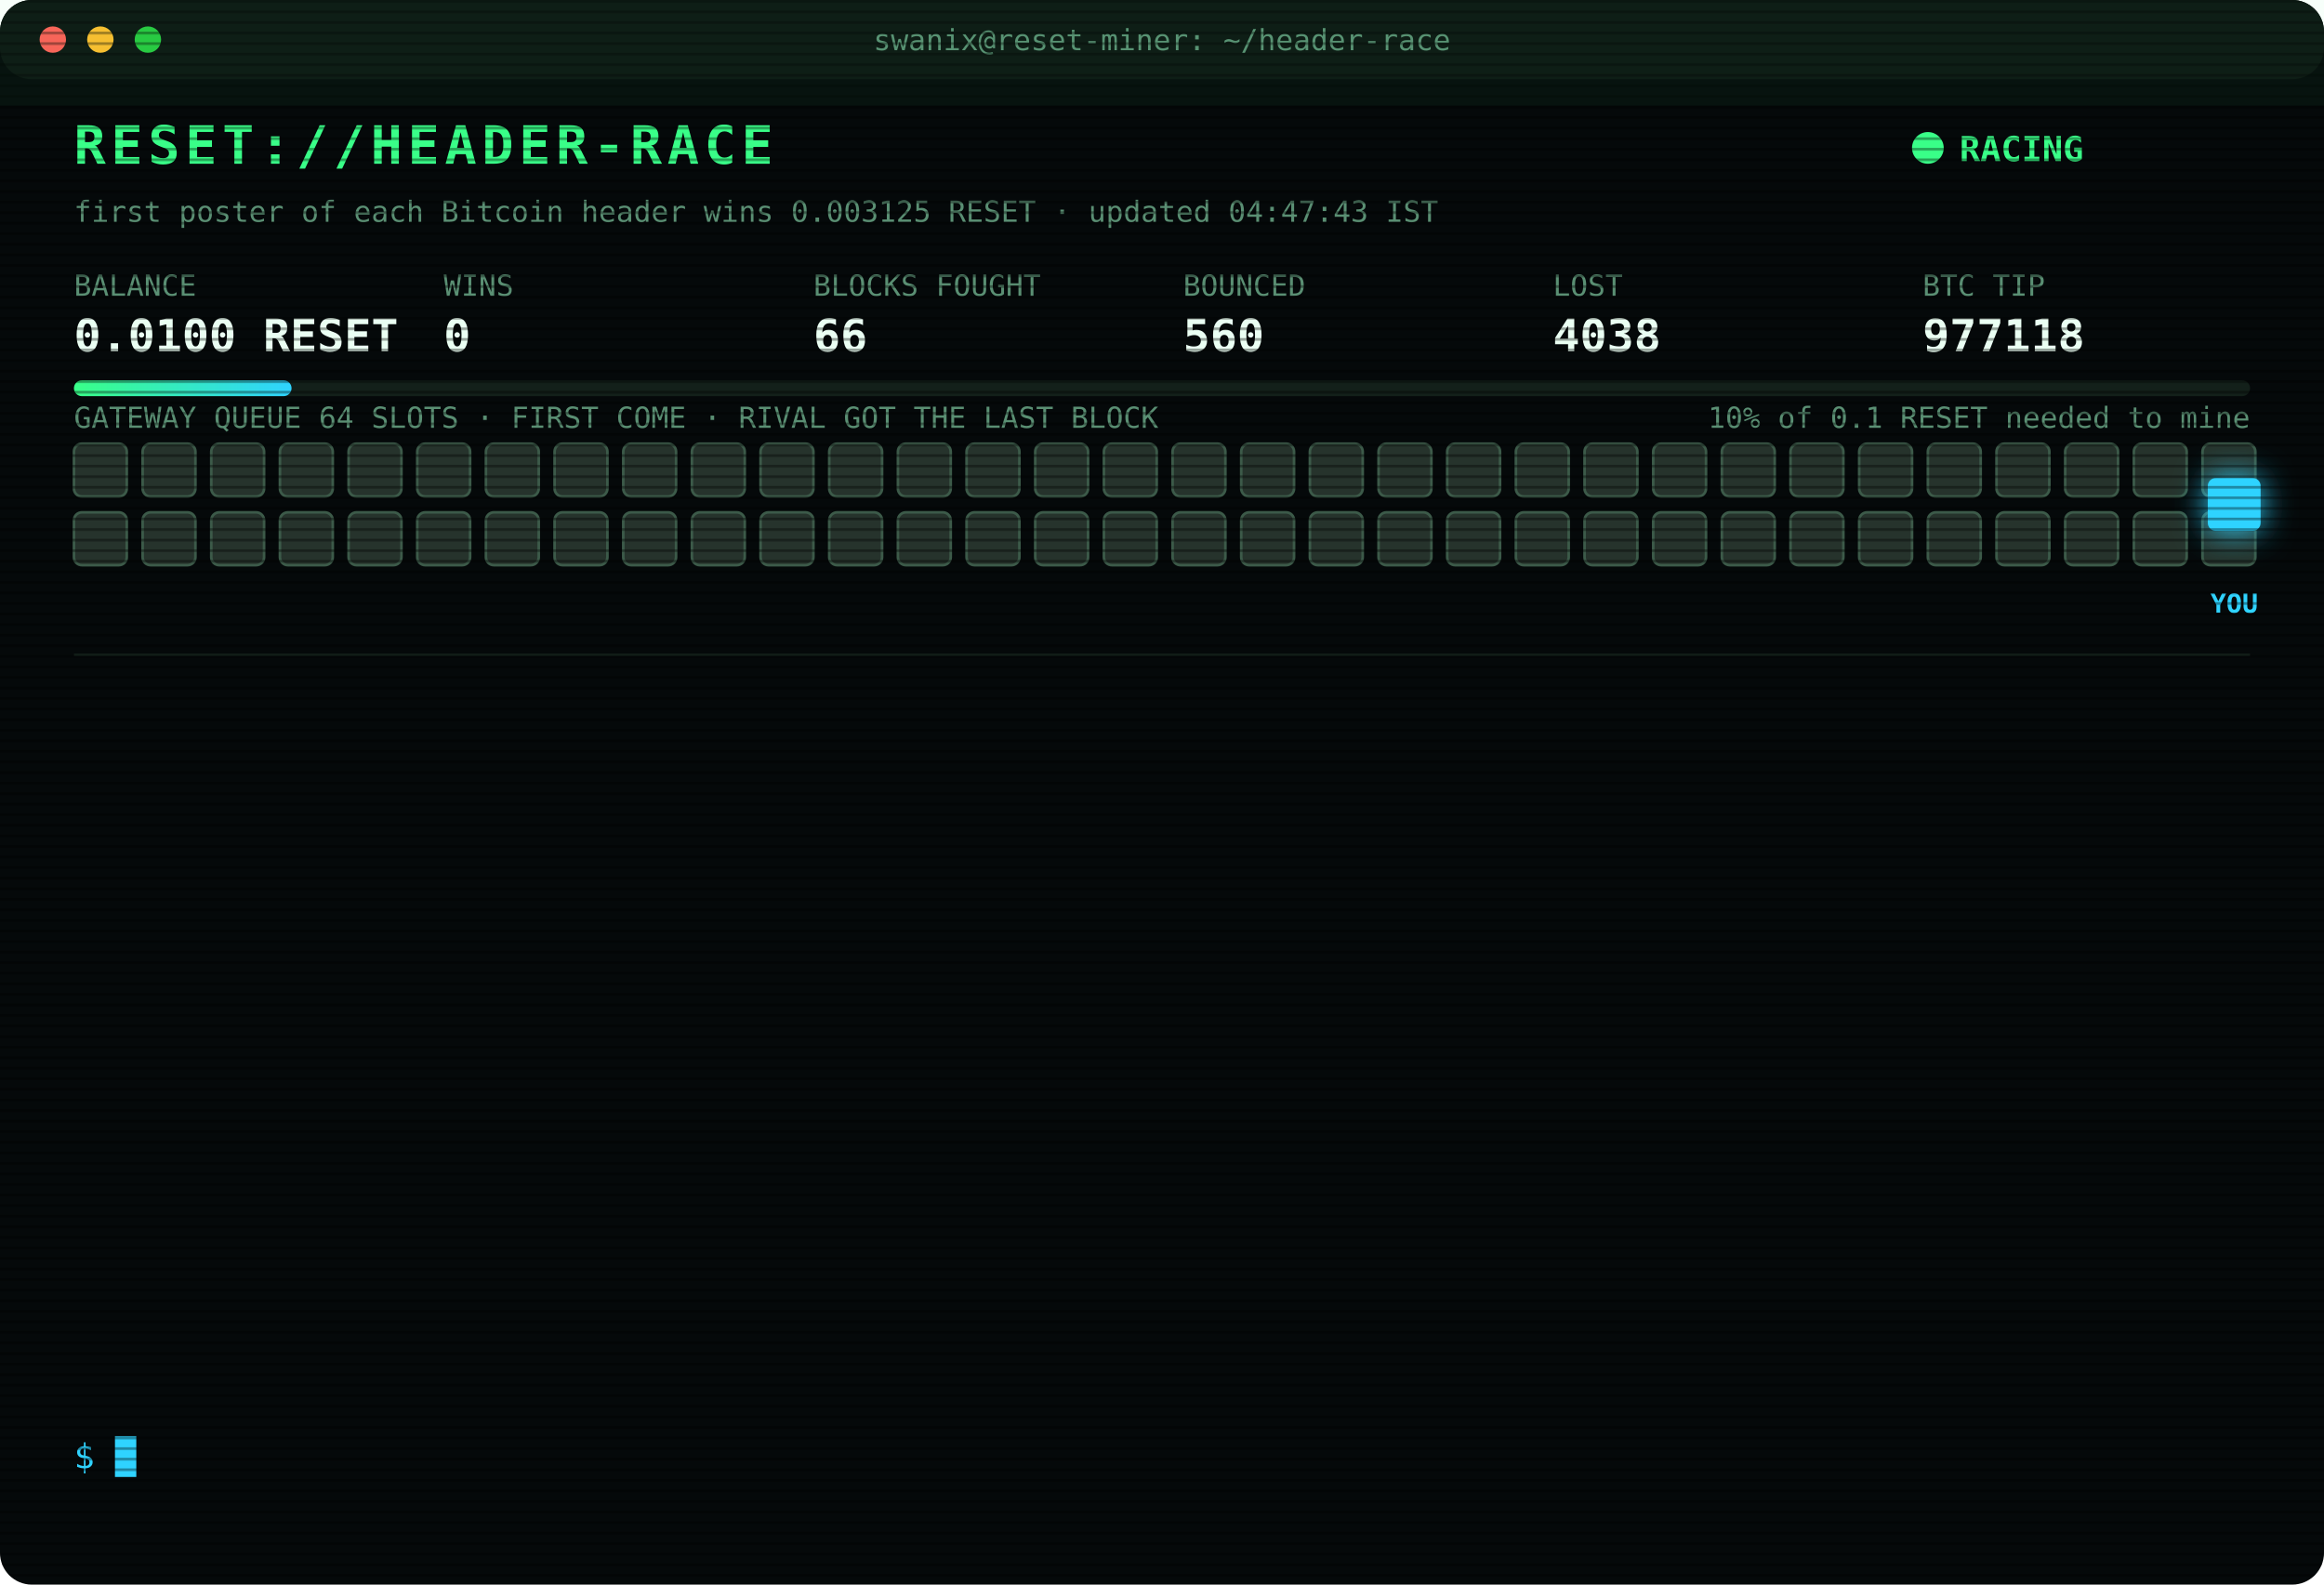
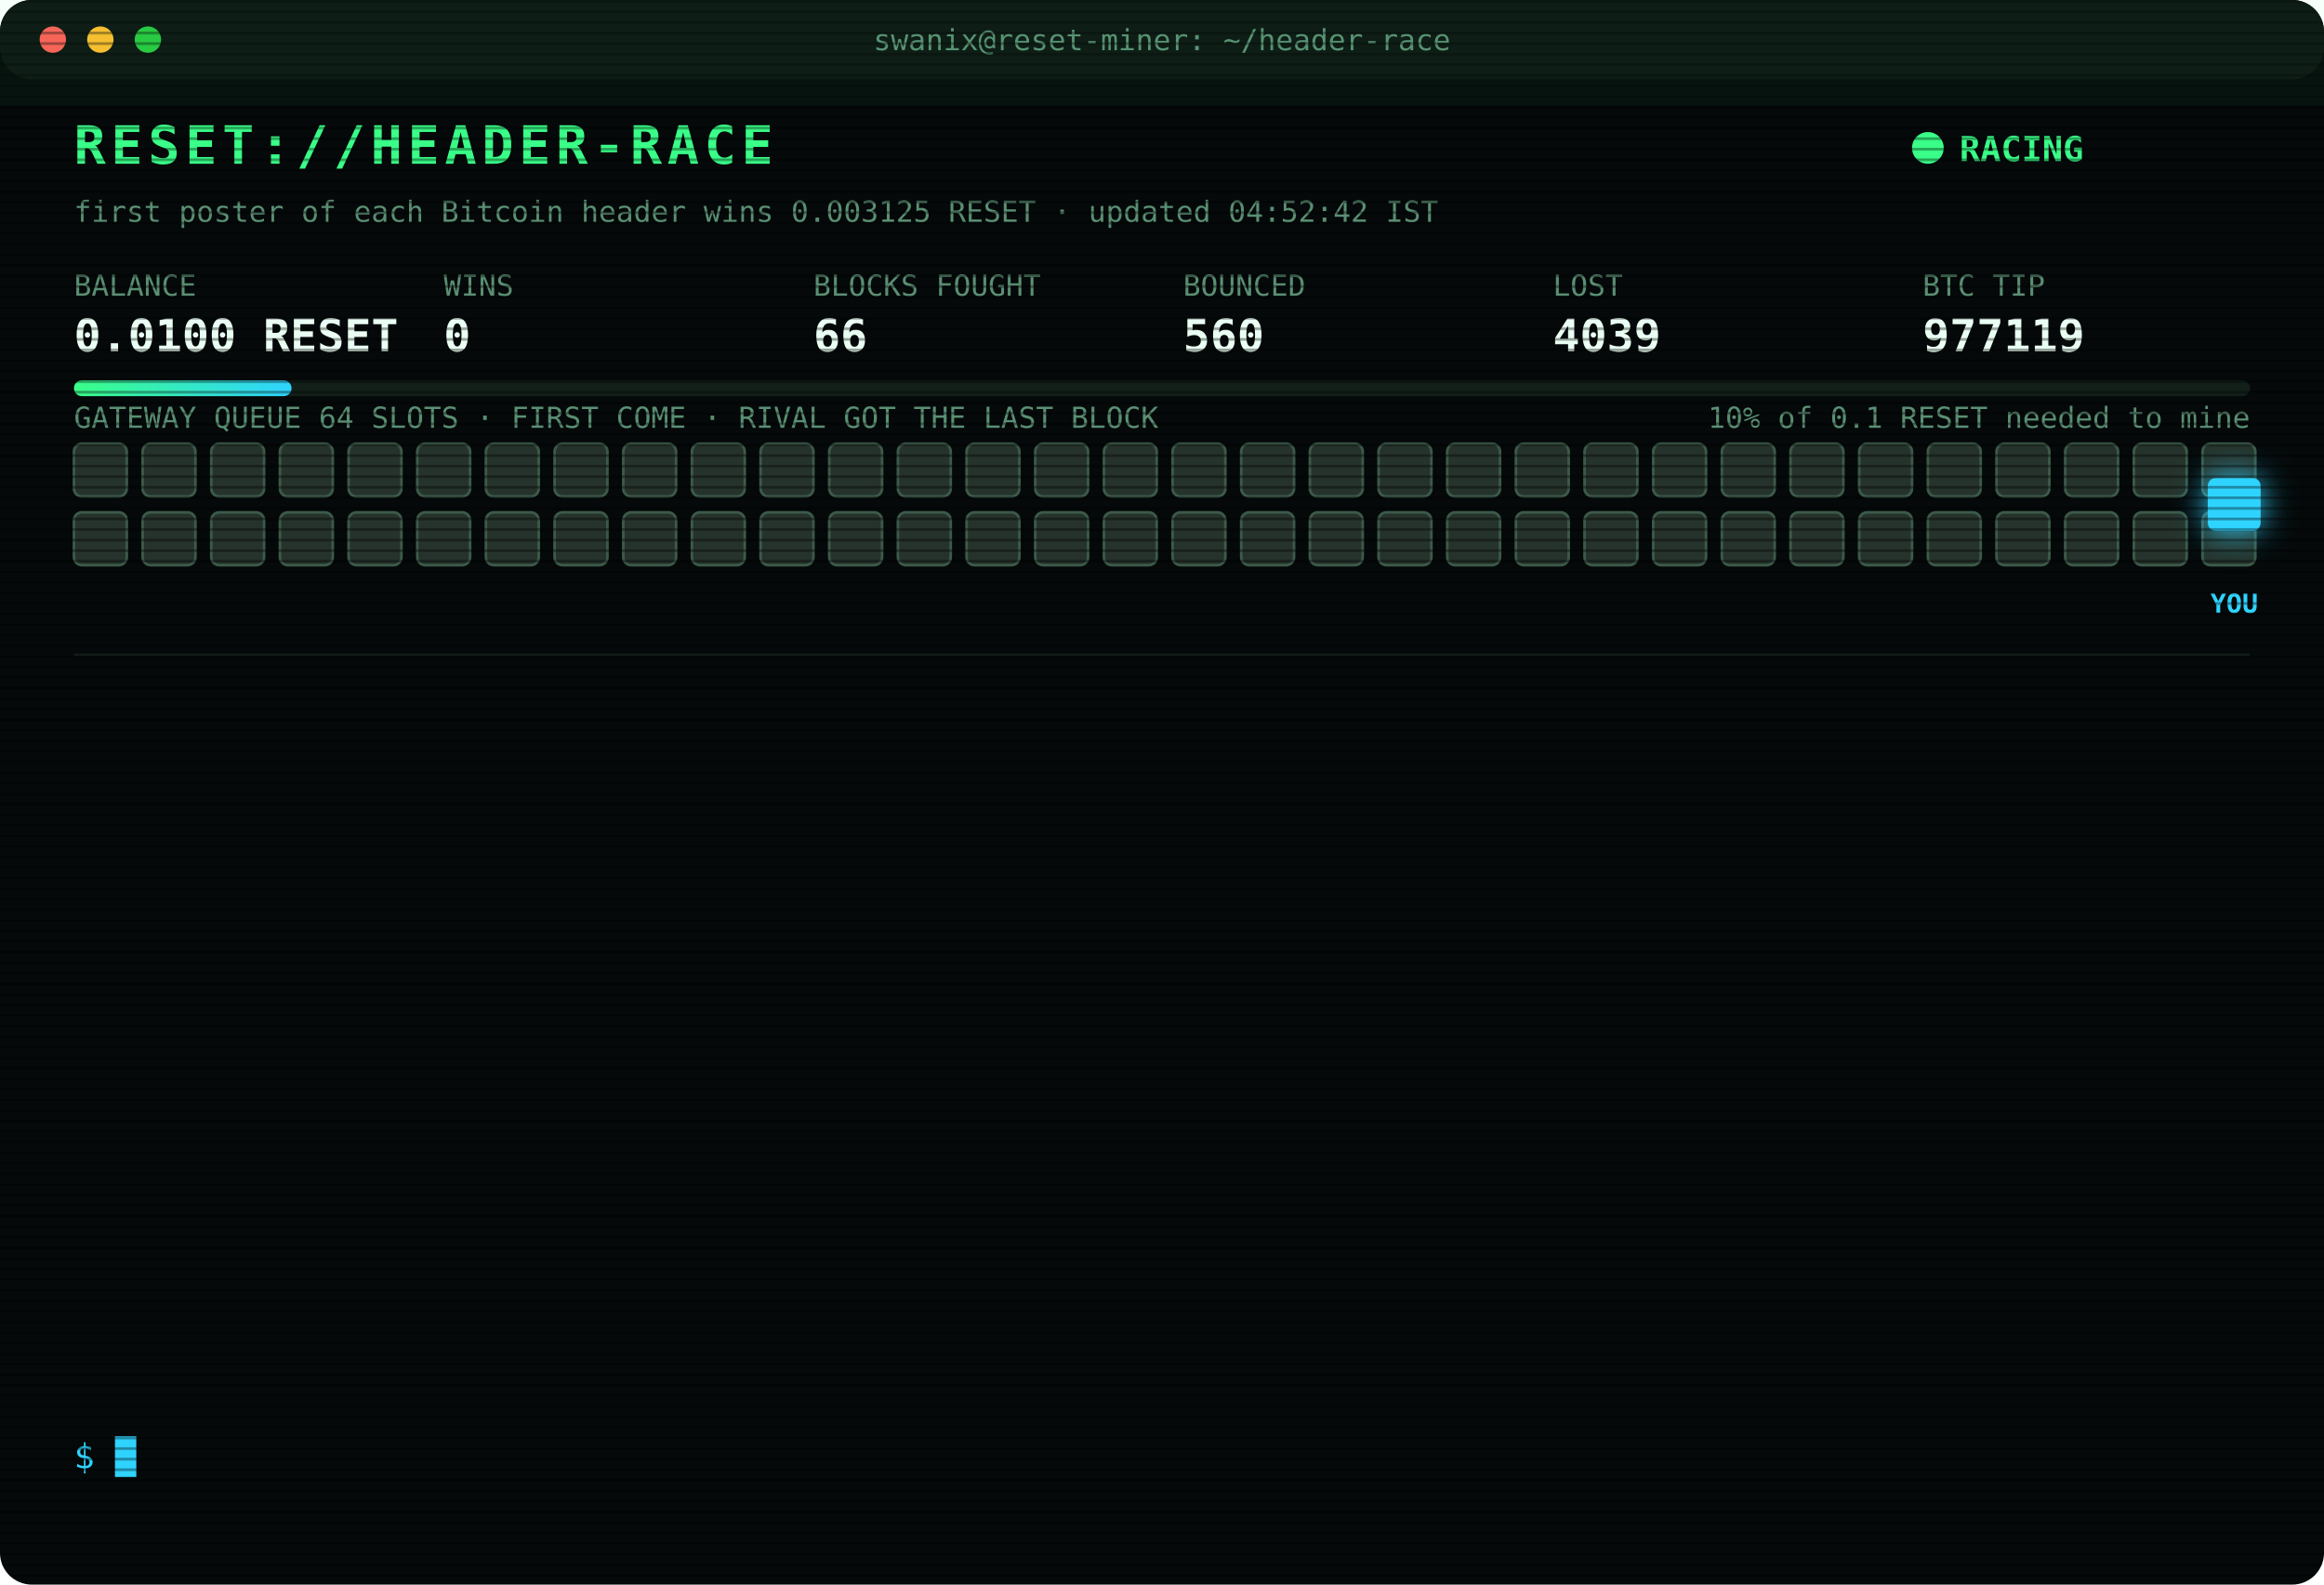
<svg xmlns="http://www.w3.org/2000/svg" width="880" height="600" viewBox="0 0 880 600" font-family="ui-monospace,SFMono-Regular,Menlo,Consolas,monospace">
  <style>
text{font-size:13px;fill:#7CFFB2}
.title{font-size:20px;font-weight:700;fill:#39FF88;letter-spacing:2px;animation:glitch 3s infinite steps(1)}
.sub{fill:#2fd3ff}.k{fill:#5a8f73;font-size:11px}.v{font-size:17px;font-weight:700;fill:#eafff3}
.ts{fill:#3f6b56}.boot{fill:#2fd3ff}.dim{fill:#5a8f73}.bad{fill:#ff4d6d}.warn{fill:#ffd23f}.mag{fill:#ff5cf0}.win{fill:#39FF88;font-weight:700}
.tag{font-size:10px;fill:#2fd3ff;font-weight:700}
.rival{fill:#26332c;stroke:#3c5a49;animation:jam 1.2s infinite alternate}
.idle{fill:#141c18;stroke:#22302a;animation:breathe 4s infinite}
.me{fill:#2fd3ff;filter:drop-shadow(0 0 6px #2fd3ff)}
.hover{animation:nudge 1.1s infinite ease-in-out}.bounce{animation:kick 1.4s infinite}
.ln{opacity:0;animation:in .4s forwards}
.cur{animation:blink 1s infinite steps(1)}
.scan{animation:scan 6s infinite linear}
.led{animation:blink 1.4s infinite}
@keyframes in{from{opacity:0;transform:translateX(-6px)}to{opacity:1;transform:none}}
@keyframes blink{50%{opacity:0}}
@keyframes jam{to{fill:#33463b}}
@keyframes breathe{50%{opacity:.4}}
@keyframes nudge{50%{transform:translateX(-10px)}}
@keyframes kick{0%,100%{transform:none}30%{transform:translateX(-14px)}55%{transform:translateX(10px) translateY(-6px)}}
@keyframes glitch{0%,92%{transform:none}93%{transform:translateX(2px);fill:#ff4d6d}95%{transform:translateX(-2px);fill:#2fd3ff}97%{transform:none}}
@keyframes scan{from{transform:translateY(-40px)}to{transform:translateY(600px)}}
</style>
  <defs>
    <pattern id="sl" width="4" height="4" patternUnits="userSpaceOnUse">
      <rect width="4" height="1" fill="#000" opacity=".35" />
    </pattern>
    <linearGradient id="bar">
      <stop offset="0" stop-color="#39FF88" />
      <stop offset="1" stop-color="#2fd3ff" />
    </linearGradient>
  </defs>
  <rect width="880" height="600" rx="12" fill="#05090a" />
  <rect width="880" height="30" rx="12" fill="#0d1512" />
  <circle cx="20" cy="15" r="5" fill="#ff5f57" />
  <circle cx="38" cy="15" r="5" fill="#febc2e" />
  <circle cx="56" cy="15" r="5" fill="#28c840" />
  <text x="440" y="19" text-anchor="middle" class="k">swanix@reset-miner: ~/header-race</text>
  <text x="28" y="62" class="title">RESET://HEADER-RACE</text>
  <circle class="led" cx="730" cy="56" r="6" fill="#39FF88" />
  <text x="742" y="61" class="win">RACING</text>
-   <text x="28" y="84" class="k">first poster of each Bitcoin header wins 0.003125 RESET · updated 04:47:43 IST</text>
+   <text x="28" y="84" class="k">first poster of each Bitcoin header wins 0.003125 RESET · updated 04:52:42 IST</text>
  <text x="28" y="112" class="k">BALANCE</text>
  <text x="28" y="133" class="v">0.0100 RESET</text>
  <text x="168" y="112" class="k">WINS</text>
  <text x="168" y="133" class="v">0</text>
  <text x="308" y="112" class="k">BLOCKS FOUGHT</text>
  <text x="308" y="133" class="v">66</text>
  <text x="448" y="112" class="k">BOUNCED</text>
  <text x="448" y="133" class="v">560</text>
  <text x="588" y="112" class="k">LOST</text>
-   <text x="588" y="133" class="v">4038</text>
+   <text x="588" y="133" class="v">4039</text>
  <text x="728" y="112" class="k">BTC TIP</text>
-   <text x="728" y="133" class="v">977118</text>
+   <text x="728" y="133" class="v">977119</text>
  <rect x="28" y="144" width="824" height="6" rx="3" fill="#13201a" />
  <rect x="28" y="144" width="82.4" height="6" rx="3" fill="url(#bar)" />
  <text x="852" y="162" text-anchor="end" class="k">10% of 0.1 RESET needed to mine</text>
  <text x="28" y="162" class="k">GATEWAY QUEUE 64 SLOTS · FIRST COME · RIVAL GOT THE LAST BLOCK</text>
  <rect class="rival" x="28" y="168" width="20" height="20" rx="3" style="animation-delay:0.00s" />
  <rect class="rival" x="54" y="168" width="20" height="20" rx="3" style="animation-delay:0.05s" />
  <rect class="rival" x="80" y="168" width="20" height="20" rx="3" style="animation-delay:0.10s" />
  <rect class="rival" x="106" y="168" width="20" height="20" rx="3" style="animation-delay:0.15s" />
  <rect class="rival" x="132" y="168" width="20" height="20" rx="3" style="animation-delay:0.20s" />
  <rect class="rival" x="158" y="168" width="20" height="20" rx="3" style="animation-delay:0.25s" />
  <rect class="rival" x="184" y="168" width="20" height="20" rx="3" style="animation-delay:0.30s" />
  <rect class="rival" x="210" y="168" width="20" height="20" rx="3" style="animation-delay:0.35s" />
  <rect class="rival" x="236" y="168" width="20" height="20" rx="3" style="animation-delay:0.40s" />
  <rect class="rival" x="262" y="168" width="20" height="20" rx="3" style="animation-delay:0.45s" />
  <rect class="rival" x="288" y="168" width="20" height="20" rx="3" style="animation-delay:0.50s" />
  <rect class="rival" x="314" y="168" width="20" height="20" rx="3" style="animation-delay:0.55s" />
  <rect class="rival" x="340" y="168" width="20" height="20" rx="3" style="animation-delay:0.60s" />
  <rect class="rival" x="366" y="168" width="20" height="20" rx="3" style="animation-delay:0.65s" />
  <rect class="rival" x="392" y="168" width="20" height="20" rx="3" style="animation-delay:0.70s" />
  <rect class="rival" x="418" y="168" width="20" height="20" rx="3" style="animation-delay:0.75s" />
  <rect class="rival" x="444" y="168" width="20" height="20" rx="3" style="animation-delay:0.80s" />
  <rect class="rival" x="470" y="168" width="20" height="20" rx="3" style="animation-delay:0.85s" />
  <rect class="rival" x="496" y="168" width="20" height="20" rx="3" style="animation-delay:0.90s" />
  <rect class="rival" x="522" y="168" width="20" height="20" rx="3" style="animation-delay:0.95s" />
  <rect class="rival" x="548" y="168" width="20" height="20" rx="3" style="animation-delay:1.00s" />
  <rect class="rival" x="574" y="168" width="20" height="20" rx="3" style="animation-delay:1.05s" />
  <rect class="rival" x="600" y="168" width="20" height="20" rx="3" style="animation-delay:1.10s" />
  <rect class="rival" x="626" y="168" width="20" height="20" rx="3" style="animation-delay:1.15s" />
  <rect class="rival" x="652" y="168" width="20" height="20" rx="3" style="animation-delay:1.20s" />
  <rect class="rival" x="678" y="168" width="20" height="20" rx="3" style="animation-delay:1.25s" />
  <rect class="rival" x="704" y="168" width="20" height="20" rx="3" style="animation-delay:1.30s" />
  <rect class="rival" x="730" y="168" width="20" height="20" rx="3" style="animation-delay:1.35s" />
  <rect class="rival" x="756" y="168" width="20" height="20" rx="3" style="animation-delay:1.40s" />
  <rect class="rival" x="782" y="168" width="20" height="20" rx="3" style="animation-delay:1.45s" />
  <rect class="rival" x="808" y="168" width="20" height="20" rx="3" style="animation-delay:1.50s" />
  <rect class="rival" x="834" y="168" width="20" height="20" rx="3" style="animation-delay:1.55s" />
  <rect class="rival" x="28" y="194" width="20" height="20" rx="3" style="animation-delay:1.60s" />
  <rect class="rival" x="54" y="194" width="20" height="20" rx="3" style="animation-delay:1.65s" />
  <rect class="rival" x="80" y="194" width="20" height="20" rx="3" style="animation-delay:1.70s" />
  <rect class="rival" x="106" y="194" width="20" height="20" rx="3" style="animation-delay:1.75s" />
  <rect class="rival" x="132" y="194" width="20" height="20" rx="3" style="animation-delay:1.80s" />
  <rect class="rival" x="158" y="194" width="20" height="20" rx="3" style="animation-delay:1.85s" />
  <rect class="rival" x="184" y="194" width="20" height="20" rx="3" style="animation-delay:1.90s" />
  <rect class="rival" x="210" y="194" width="20" height="20" rx="3" style="animation-delay:1.95s" />
  <rect class="rival" x="236" y="194" width="20" height="20" rx="3" style="animation-delay:2.00s" />
  <rect class="rival" x="262" y="194" width="20" height="20" rx="3" style="animation-delay:2.05s" />
  <rect class="rival" x="288" y="194" width="20" height="20" rx="3" style="animation-delay:2.10s" />
  <rect class="rival" x="314" y="194" width="20" height="20" rx="3" style="animation-delay:2.15s" />
  <rect class="rival" x="340" y="194" width="20" height="20" rx="3" style="animation-delay:2.20s" />
  <rect class="rival" x="366" y="194" width="20" height="20" rx="3" style="animation-delay:2.25s" />
  <rect class="rival" x="392" y="194" width="20" height="20" rx="3" style="animation-delay:2.30s" />
  <rect class="rival" x="418" y="194" width="20" height="20" rx="3" style="animation-delay:2.35s" />
  <rect class="rival" x="444" y="194" width="20" height="20" rx="3" style="animation-delay:2.40s" />
  <rect class="rival" x="470" y="194" width="20" height="20" rx="3" style="animation-delay:2.45s" />
  <rect class="rival" x="496" y="194" width="20" height="20" rx="3" style="animation-delay:2.50s" />
  <rect class="rival" x="522" y="194" width="20" height="20" rx="3" style="animation-delay:2.55s" />
  <rect class="rival" x="548" y="194" width="20" height="20" rx="3" style="animation-delay:2.60s" />
  <rect class="rival" x="574" y="194" width="20" height="20" rx="3" style="animation-delay:2.65s" />
  <rect class="rival" x="600" y="194" width="20" height="20" rx="3" style="animation-delay:2.70s" />
  <rect class="rival" x="626" y="194" width="20" height="20" rx="3" style="animation-delay:2.75s" />
  <rect class="rival" x="652" y="194" width="20" height="20" rx="3" style="animation-delay:2.80s" />
  <rect class="rival" x="678" y="194" width="20" height="20" rx="3" style="animation-delay:2.85s" />
  <rect class="rival" x="704" y="194" width="20" height="20" rx="3" style="animation-delay:2.90s" />
  <rect class="rival" x="730" y="194" width="20" height="20" rx="3" style="animation-delay:2.95s" />
  <rect class="rival" x="756" y="194" width="20" height="20" rx="3" style="animation-delay:3.00s" />
  <rect class="rival" x="782" y="194" width="20" height="20" rx="3" style="animation-delay:3.05s" />
  <rect class="rival" x="808" y="194" width="20" height="20" rx="3" style="animation-delay:3.10s" />
  <rect class="rival" x="834" y="194" width="20" height="20" rx="3" style="animation-delay:3.15s" />
  <g class="hover">
    <rect class="me" x="836" y="181" width="20" height="20" rx="3" />
    <text class="tag" x="846" y="232" text-anchor="middle">YOU</text>
  </g>
  <line x1="28" x2="852" y1="248" y2="248" stroke="#13201a" />
  <g class="ln" style="animation-delay:0.40s">
-     <text x="28" y="270" class="ts">02:57:04</text>
-     <text x="104" y="270" class="bad">[LOST] #977106 taken by a rival miner</text>
+     <text x="28" y="270" class="ts">03:33:09</text>
+     <text x="104" y="270" class="bad">[LOST] #977108 taken by a rival miner</text>
  </g>
  <g class="ln" style="animation-delay:0.65s">
-     <text x="28" y="292" class="ts">03:33:09</text>
-     <text x="104" y="292" class="bad">[LOST] #977108 taken by a rival miner</text>
+     <text x="28" y="292" class="ts">03:36:14</text>
+     <text x="104" y="292" class="bad">[LOST] #977109 taken by a rival miner</text>
  </g>
  <g class="ln" style="animation-delay:0.90s">
-     <text x="28" y="314" class="ts">03:36:14</text>
-     <text x="104" y="314" class="bad">[LOST] #977109 taken by a rival miner</text>
+     <text x="28" y="314" class="ts">03:45:40</text>
+     <text x="104" y="314" class="bad">[LOST] #977110 taken by a rival miner</text>
  </g>
  <g class="ln" style="animation-delay:1.15s">
-     <text x="28" y="336" class="ts">03:45:40</text>
-     <text x="104" y="336" class="bad">[LOST] #977110 taken by a rival miner</text>
+     <text x="28" y="336" class="ts">03:47:55</text>
+     <text x="104" y="336" class="bad">[LOST] #977111 taken by a rival miner</text>
  </g>
  <g class="ln" style="animation-delay:1.40s">
-     <text x="28" y="358" class="ts">03:47:55</text>
-     <text x="104" y="358" class="bad">[LOST] #977111 taken by a rival miner</text>
+     <text x="28" y="358" class="ts">03:49:14</text>
+     <text x="104" y="358" class="bad">[LOST] #977112 taken by a rival miner</text>
  </g>
  <g class="ln" style="animation-delay:1.65s">
-     <text x="28" y="380" class="ts">03:49:14</text>
-     <text x="104" y="380" class="bad">[LOST] #977112 taken by a rival miner</text>
+     <text x="28" y="380" class="ts">04:00:43</text>
+     <text x="104" y="380" class="bad">[LOST] #977113 taken by a rival miner</text>
  </g>
  <g class="ln" style="animation-delay:1.90s">
-     <text x="28" y="402" class="ts">04:00:43</text>
-     <text x="104" y="402" class="bad">[LOST] #977113 taken by a rival miner</text>
+     <text x="28" y="402" class="ts">04:10:50</text>
+     <text x="104" y="402" class="bad">[GATEWAY DOWN] no response · 980ms</text>
  </g>
  <g class="ln" style="animation-delay:2.15s">
-     <text x="28" y="424" class="ts">04:10:50</text>
-     <text x="104" y="424" class="bad">[GATEWAY DOWN] no response · 980ms</text>
+     <text x="28" y="424" class="ts">04:10:53</text>
+     <text x="104" y="424" class="bad">[LOST] #977114 taken by a rival miner</text>
  </g>
  <g class="ln" style="animation-delay:2.40s">
-     <text x="28" y="446" class="ts">04:10:53</text>
-     <text x="104" y="446" class="bad">[LOST] #977114 taken by a rival miner</text>
+     <text x="28" y="446" class="ts">04:12:56</text>
+     <text x="104" y="446" class="bad">[LOST] #977115 taken by a rival miner</text>
  </g>
  <g class="ln" style="animation-delay:2.65s">
-     <text x="28" y="468" class="ts">04:12:56</text>
-     <text x="104" y="468" class="bad">[LOST] #977115 taken by a rival miner</text>
+     <text x="28" y="468" class="ts">04:35:19</text>
+     <text x="104" y="468" class="bad">[LOST] #977116 taken by a rival miner</text>
  </g>
  <g class="ln" style="animation-delay:2.90s">
-     <text x="28" y="490" class="ts">04:35:19</text>
-     <text x="104" y="490" class="bad">[LOST] #977116 taken by a rival miner</text>
+     <text x="28" y="490" class="ts">04:39:15</text>
+     <text x="104" y="490" class="bad">[LOST] #977117 taken by a rival miner</text>
  </g>
  <g class="ln" style="animation-delay:3.15s">
-     <text x="28" y="512" class="ts">04:39:15</text>
-     <text x="104" y="512" class="bad">[LOST] #977117 taken by a rival miner</text>
+     <text x="28" y="512" class="ts">04:47:43</text>
+     <text x="104" y="512" class="bad">[LOST] #977118 taken by a rival miner</text>
  </g>
  <g class="ln" style="animation-delay:3.40s">
-     <text x="28" y="534" class="ts">04:47:43</text>
-     <text x="104" y="534" class="bad">[LOST] #977118 taken by a rival miner</text>
+     <text x="28" y="534" class="ts">04:52:41</text>
+     <text x="104" y="534" class="bad">[LOST] #977119 taken by a rival miner</text>
  </g>
  <text x="28" y="556" class="sub">$ <tspan class="cur">█</tspan>
  </text>
  <rect width="880" height="600" rx="12" fill="url(#sl)" pointer-events="none" />
  <rect class="scan" width="880" height="40" fill="#39FF88" opacity=".04" />
</svg>
